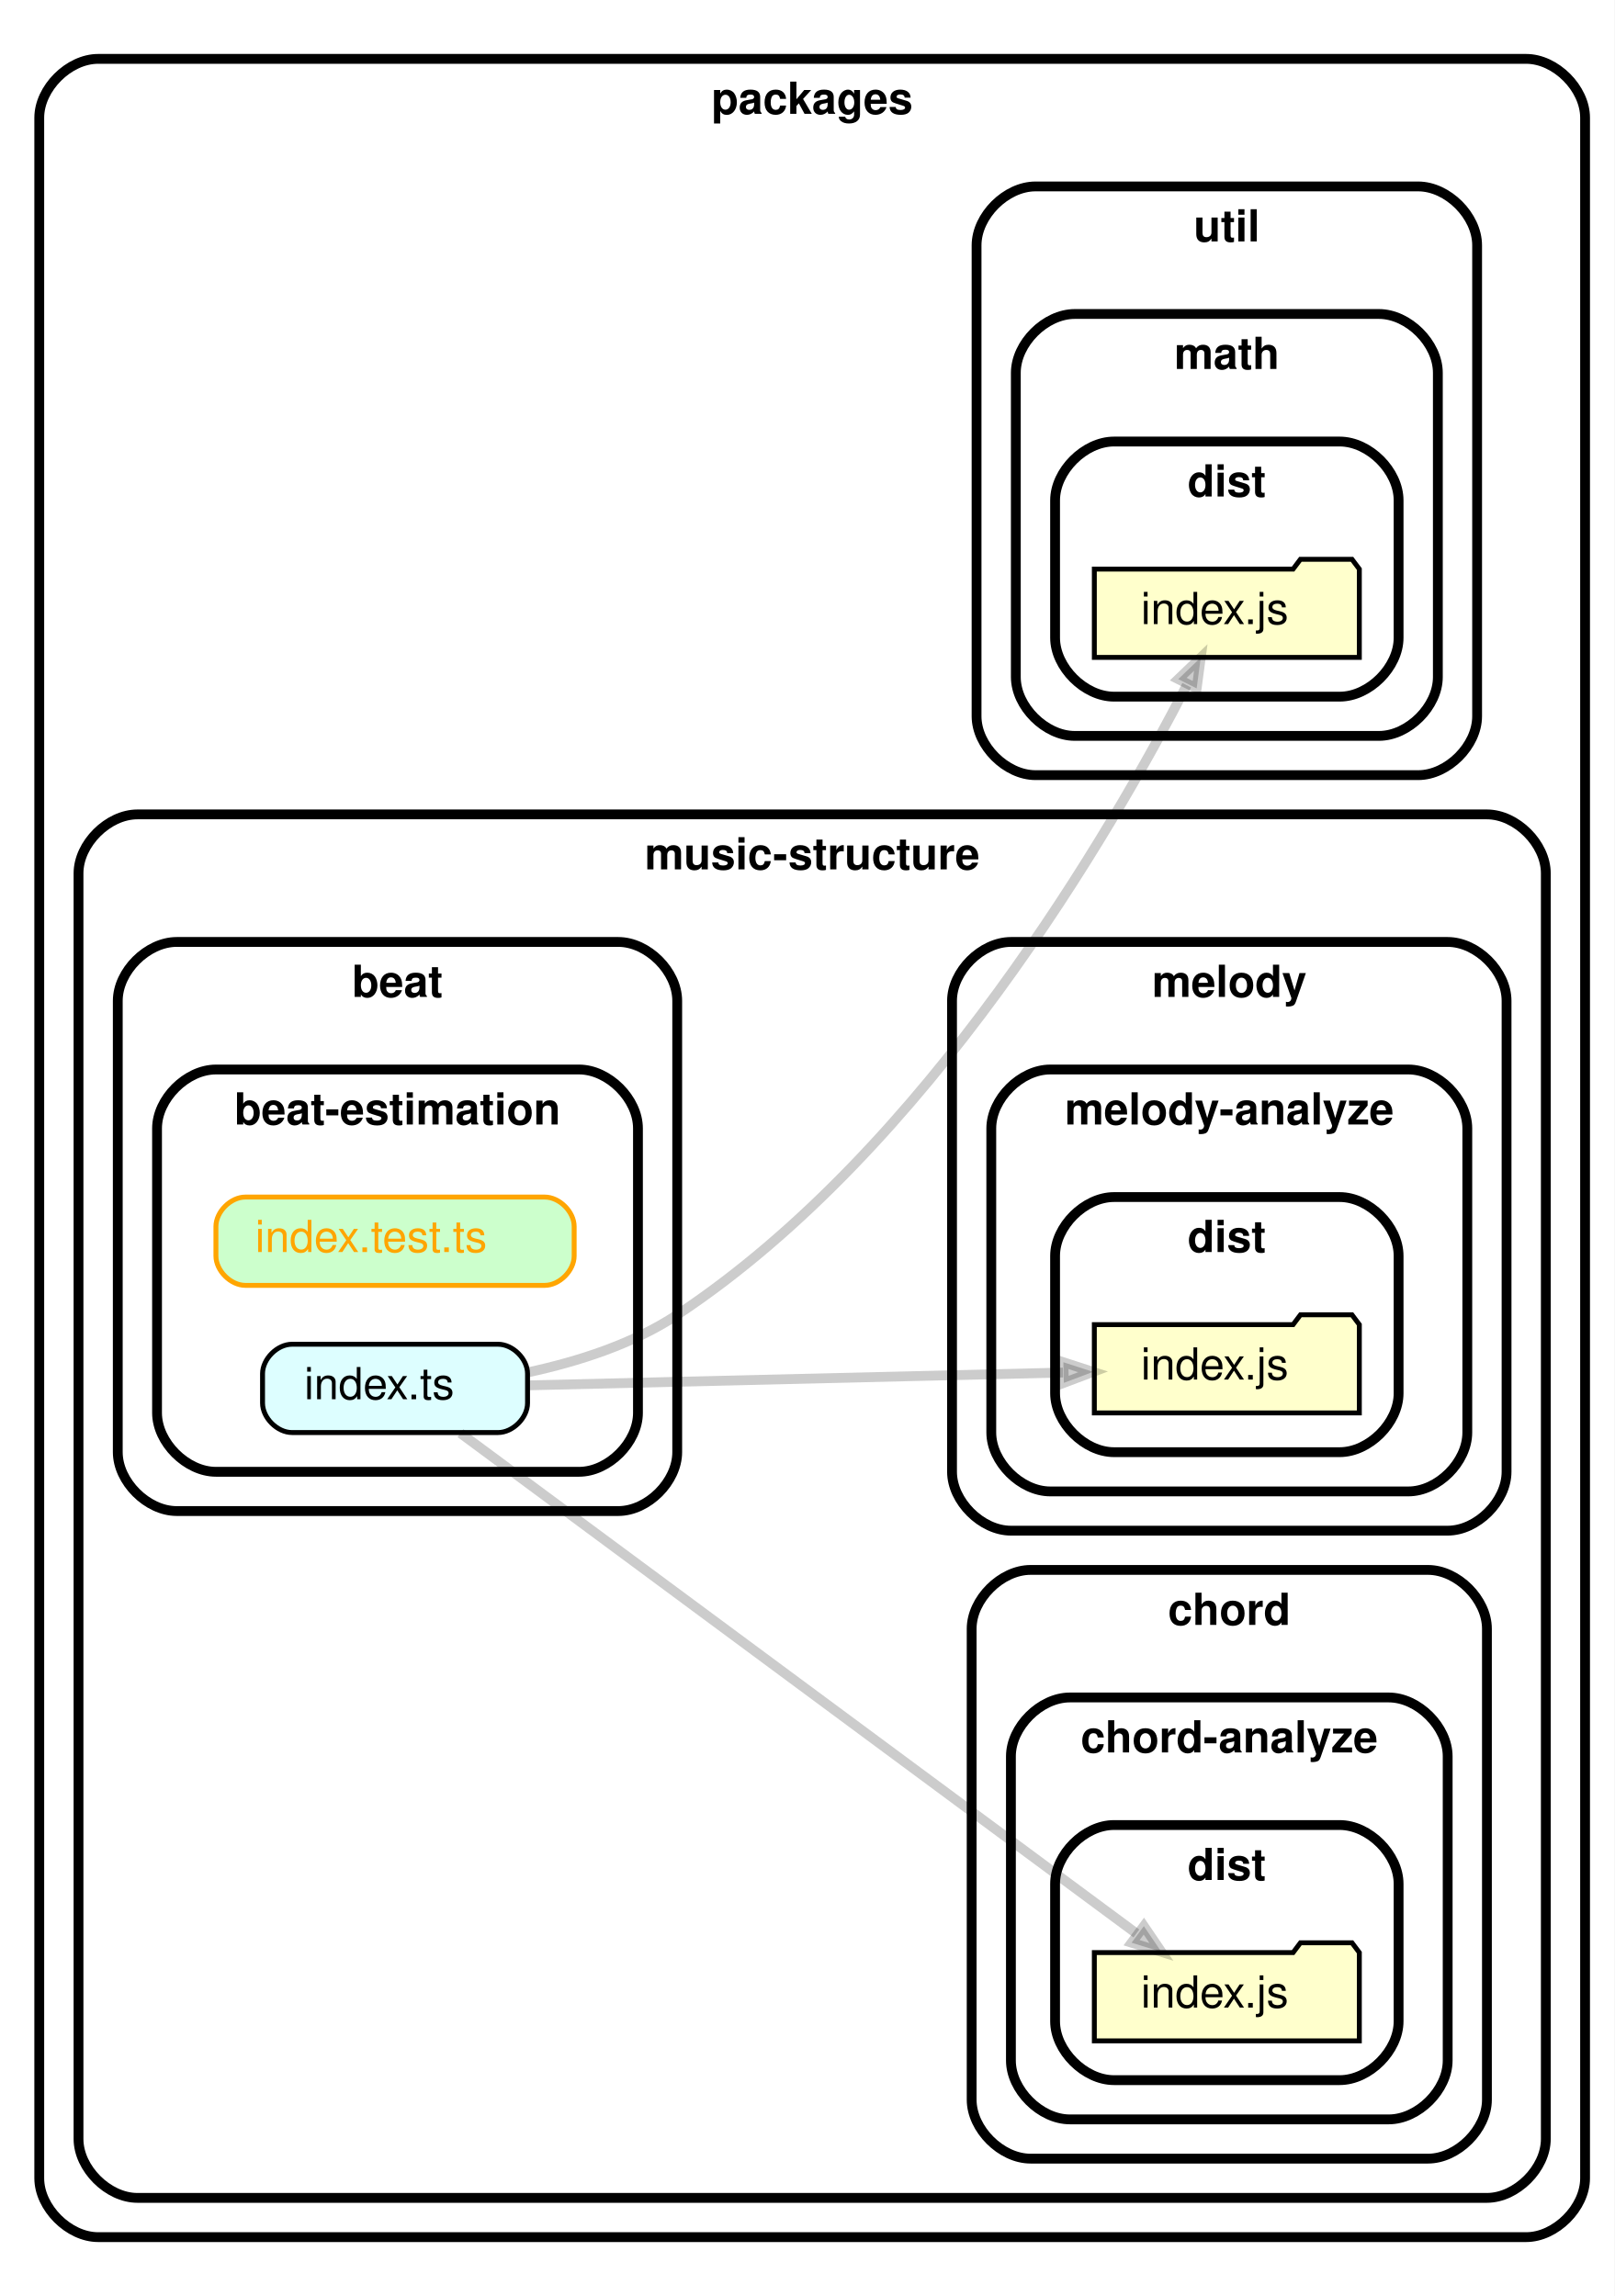
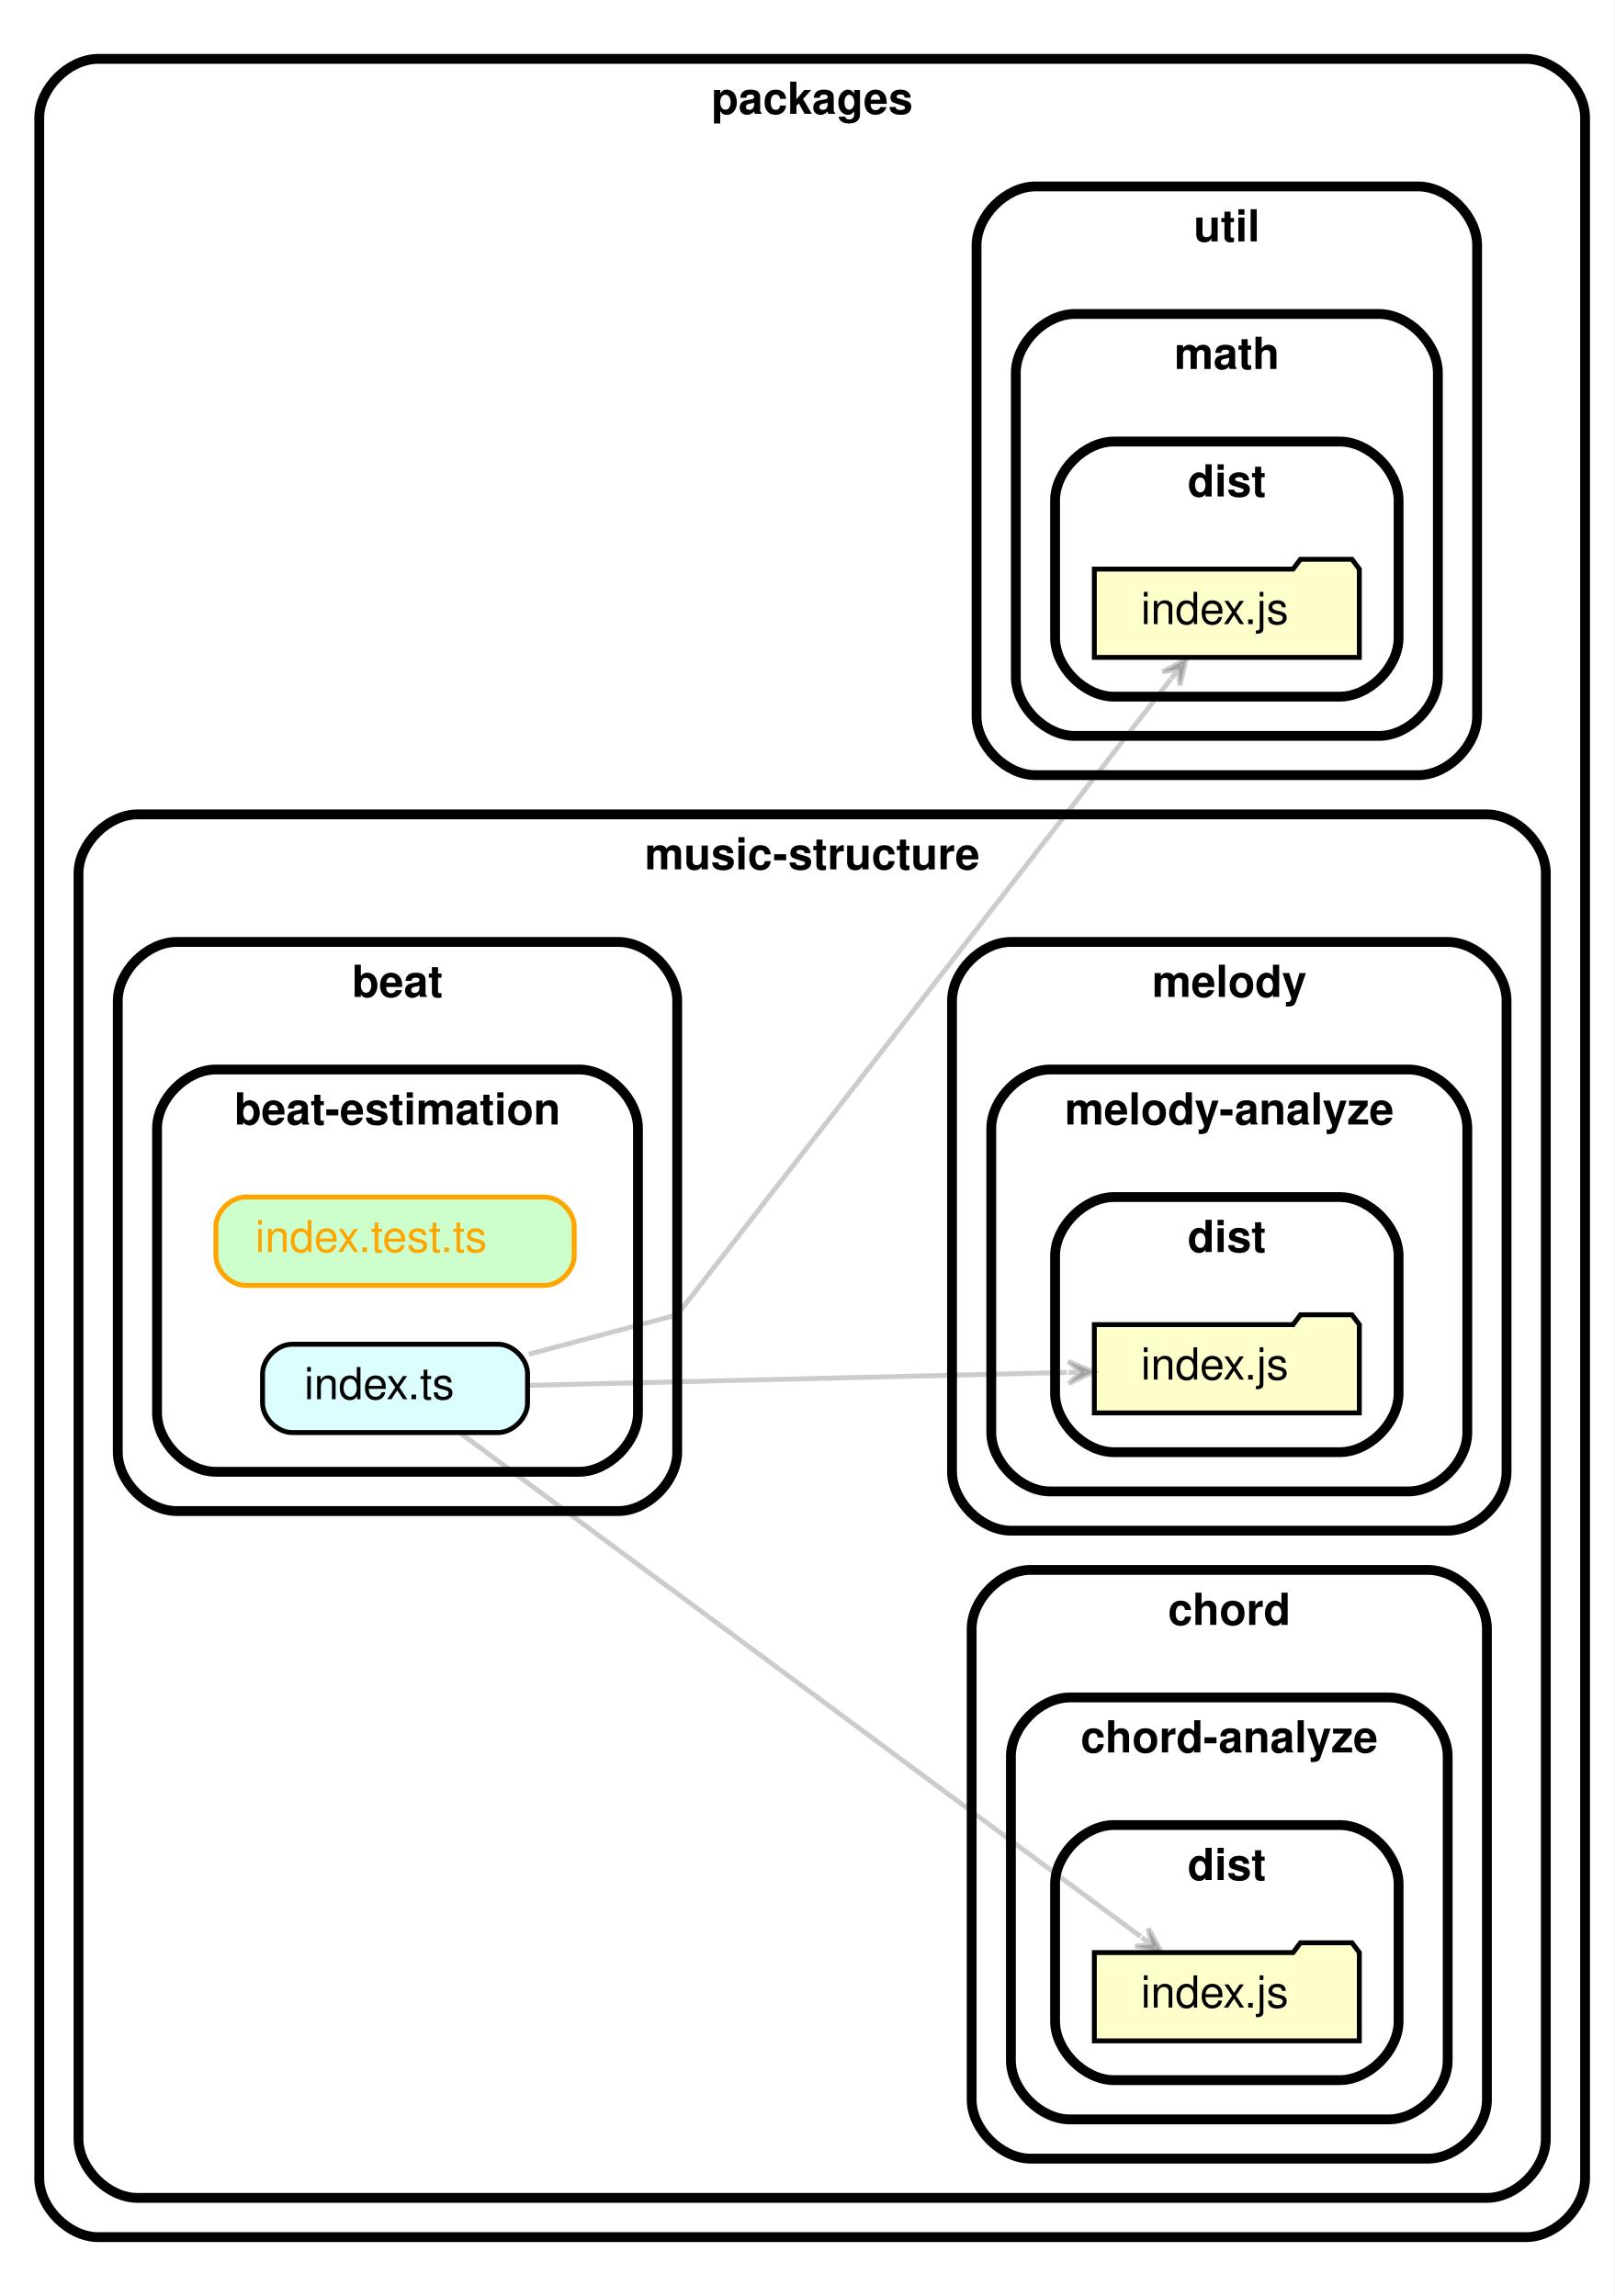
<svg xmlns="http://www.w3.org/2000/svg" xmlns:xlink="http://www.w3.org/1999/xlink" width="329pt" height="468pt" viewBox="0.00 0.00 329.00 468.00">
  <g id="graph0" class="graph" transform="scale(1 1) rotate(0) translate(4 464)">
    <polygon fill="white" stroke="transparent" points="-4,4 -4,-464 325,-464 325,4 -4,4" />
    <g id="clust1" class="cluster">
      <path fill="#ffffff" stroke="black" stroke-width="2" d="M16,-8C16,-8 307,-8 307,-8 313,-8 319,-14 319,-20 319,-20 319,-440 319,-440 319,-446 313,-452 307,-452 307,-452 16,-452 16,-452 10,-452 4,-446 4,-440 4,-440 4,-20 4,-20 4,-14 10,-8 16,-8" />
      <text text-anchor="middle" x="161.5" y="-440.8" font-family="Helvetica,sans-Serif" font-weight="bold" font-size="9.00">packages</text>
    </g>
    <g id="clust2" class="cluster">
      <path fill="#ffffff" stroke="black" stroke-width="2" d="M24,-16C24,-16 299,-16 299,-16 305,-16 311,-22 311,-28 311,-28 311,-286 311,-286 311,-292 305,-298 299,-298 299,-298 24,-298 24,-298 18,-298 12,-292 12,-286 12,-286 12,-28 12,-28 12,-22 18,-16 24,-16" />
      <text text-anchor="middle" x="161.5" y="-286.8" font-family="Helvetica,sans-Serif" font-weight="bold" font-size="9.00">music-structure</text>
    </g>
    <g id="clust3" class="cluster">
      <path fill="#ffffff" stroke="black" stroke-width="2" d="M32,-156C32,-156 122,-156 122,-156 128,-156 134,-162 134,-168 134,-168 134,-260 134,-260 134,-266 128,-272 122,-272 122,-272 32,-272 32,-272 26,-272 20,-266 20,-260 20,-260 20,-168 20,-168 20,-162 26,-156 32,-156" />
      <text text-anchor="middle" x="77" y="-260.8" font-family="Helvetica,sans-Serif" font-weight="bold" font-size="9.00">beat</text>
    </g>
    <g id="clust4" class="cluster">
      <path fill="#ffffff" stroke="black" stroke-width="2" d="M40,-164C40,-164 114,-164 114,-164 120,-164 126,-170 126,-176 126,-176 126,-234 126,-234 126,-240 120,-246 114,-246 114,-246 40,-246 40,-246 34,-246 28,-240 28,-234 28,-234 28,-176 28,-176 28,-170 34,-164 40,-164" />
      <text text-anchor="middle" x="77" y="-234.8" font-family="Helvetica,sans-Serif" font-weight="bold" font-size="9.00">beat-estimation</text>
    </g>
    <g id="clust5" class="cluster">
      <path fill="#ffffff" stroke="black" stroke-width="2" d="M206,-24C206,-24 287,-24 287,-24 293,-24 299,-30 299,-36 299,-36 299,-132 299,-132 299,-138 293,-144 287,-144 287,-144 206,-144 206,-144 200,-144 194,-138 194,-132 194,-132 194,-36 194,-36 194,-30 200,-24 206,-24" />
      <text text-anchor="middle" x="246.5" y="-132.8" font-family="Helvetica,sans-Serif" font-weight="bold" font-size="9.00">chord</text>
    </g>
    <g id="clust6" class="cluster">
      <path fill="#ffffff" stroke="black" stroke-width="2" d="M214,-32C214,-32 279,-32 279,-32 285,-32 291,-38 291,-44 291,-44 291,-106 291,-106 291,-112 285,-118 279,-118 279,-118 214,-118 214,-118 208,-118 202,-112 202,-106 202,-106 202,-44 202,-44 202,-38 208,-32 214,-32" />
      <text text-anchor="middle" x="246.5" y="-106.8" font-family="Helvetica,sans-Serif" font-weight="bold" font-size="9.00">chord-analyze</text>
    </g>
    <g id="clust7" class="cluster">
      <path fill="#ffffff" stroke="black" stroke-width="2" d="M223,-40C223,-40 269,-40 269,-40 275,-40 281,-46 281,-52 281,-52 281,-80 281,-80 281,-86 275,-92 269,-92 269,-92 223,-92 223,-92 217,-92 211,-86 211,-80 211,-80 211,-52 211,-52 211,-46 217,-40 223,-40" />
      <text text-anchor="middle" x="246" y="-80.8" font-family="Helvetica,sans-Serif" font-weight="bold" font-size="9.00">dist</text>
    </g>
    <g id="clust8" class="cluster">
      <path fill="#ffffff" stroke="black" stroke-width="2" d="M202,-152C202,-152 291,-152 291,-152 297,-152 303,-158 303,-164 303,-164 303,-260 303,-260 303,-266 297,-272 291,-272 291,-272 202,-272 202,-272 196,-272 190,-266 190,-260 190,-260 190,-164 190,-164 190,-158 196,-152 202,-152" />
      <text text-anchor="middle" x="246.5" y="-260.8" font-family="Helvetica,sans-Serif" font-weight="bold" font-size="9.00">melody</text>
    </g>
    <g id="clust9" class="cluster">
      <path fill="#ffffff" stroke="black" stroke-width="2" d="M210,-160C210,-160 283,-160 283,-160 289,-160 295,-166 295,-172 295,-172 295,-234 295,-234 295,-240 289,-246 283,-246 283,-246 210,-246 210,-246 204,-246 198,-240 198,-234 198,-234 198,-172 198,-172 198,-166 204,-160 210,-160" />
      <text text-anchor="middle" x="246.5" y="-234.8" font-family="Helvetica,sans-Serif" font-weight="bold" font-size="9.00">melody-analyze</text>
    </g>
    <g id="clust10" class="cluster">
      <path fill="#ffffff" stroke="black" stroke-width="2" d="M223,-168C223,-168 269,-168 269,-168 275,-168 281,-174 281,-180 281,-180 281,-208 281,-208 281,-214 275,-220 269,-220 269,-220 223,-220 223,-220 217,-220 211,-214 211,-208 211,-208 211,-180 211,-180 211,-174 217,-168 223,-168" />
      <text text-anchor="middle" x="246" y="-208.8" font-family="Helvetica,sans-Serif" font-weight="bold" font-size="9.00">dist</text>
    </g>
    <g id="clust11" class="cluster">
      <path fill="#ffffff" stroke="black" stroke-width="2" d="M207,-306C207,-306 285,-306 285,-306 291,-306 297,-312 297,-318 297,-318 297,-414 297,-414 297,-420 291,-426 285,-426 285,-426 207,-426 207,-426 201,-426 195,-420 195,-414 195,-414 195,-318 195,-318 195,-312 201,-306 207,-306" />
      <text text-anchor="middle" x="246" y="-414.8" font-family="Helvetica,sans-Serif" font-weight="bold" font-size="9.00">util</text>
    </g>
    <g id="clust12" class="cluster">
      <path fill="#ffffff" stroke="black" stroke-width="2" d="M215,-314C215,-314 277,-314 277,-314 283,-314 289,-320 289,-326 289,-326 289,-388 289,-388 289,-394 283,-400 277,-400 277,-400 215,-400 215,-400 209,-400 203,-394 203,-388 203,-388 203,-326 203,-326 203,-320 209,-314 215,-314" />
      <text text-anchor="middle" x="246" y="-388.8" font-family="Helvetica,sans-Serif" font-weight="bold" font-size="9.00">math</text>
    </g>
    <g id="clust13" class="cluster">
      <path fill="#ffffff" stroke="black" stroke-width="2" d="M223,-322C223,-322 269,-322 269,-322 275,-322 281,-328 281,-334 281,-334 281,-362 281,-362 281,-368 275,-374 269,-374 269,-374 223,-374 223,-374 217,-374 211,-368 211,-362 211,-362 211,-334 211,-334 211,-328 217,-322 223,-322" />
      <text text-anchor="middle" x="246" y="-362.8" font-family="Helvetica,sans-Serif" font-weight="bold" font-size="9.00">dist</text>
    </g>
    <g id="node1" class="node">
      <g id="a_node1">
        <a xlink:href="packages/music-structure/beat/beat-estimation/index.test.ts" xlink:title="no-orphans">
          <path fill="#ccffcc" stroke="orange" d="M107,-220C107,-220 46,-220 46,-220 43,-220 40,-217 40,-214 40,-214 40,-208 40,-208 40,-205 43,-202 46,-202 46,-202 107,-202 107,-202 110,-202 113,-205 113,-208 113,-208 113,-214 113,-214 113,-217 110,-220 107,-220" />
          <text text-anchor="start" x="48" y="-208.8" font-family="Helvetica,sans-Serif" font-size="9.00" fill="orange">index.test.ts</text>
        </a>
      </g>
    </g>
    <g id="node2" class="node">
      <g id="a_node2">
        <a xlink:href="packages/music-structure/beat/beat-estimation/index.ts" xlink:title="index.ts">
          <path fill="#ddfeff" stroke="black" d="M97.5,-190C97.5,-190 55.5,-190 55.5,-190 52.5,-190 49.5,-187 49.5,-184 49.5,-184 49.5,-178 49.5,-178 49.5,-175 52.5,-172 55.5,-172 55.5,-172 97.5,-172 97.5,-172 100.5,-172 103.5,-175 103.5,-178 103.5,-178 103.5,-184 103.5,-184 103.5,-187 100.5,-190 97.5,-190" />
          <text text-anchor="start" x="58" y="-178.8" font-family="Helvetica,sans-Serif" font-size="9.00">index.ts</text>
        </a>
      </g>
    </g>
    <g id="node3" class="node">
      <g id="a_node3">
        <a xlink:href="packages/music-structure/chord/chord-analyze/dist/index.js" xlink:title="index.js">
          <polygon fill="#ffffcc" stroke="black" points="273,-66 271.5,-68 261,-68 259.5,-66 219,-66 219,-48 273,-48 273,-66" />
          <text text-anchor="start" x="228.5" y="-54.8" font-family="Helvetica,sans-Serif" font-size="9.00">index.js</text>
        </a>
      </g>
    </g>
    <g id="edge1" class="edge">
-       <path fill="none" stroke="#000000" stroke-width="2" stroke-opacity="0.2" d="M89.82,-171.88C119.22,-150.12 193.58,-95.06 227.57,-69.9" />
-       <polygon fill="#000000" fill-opacity="0.2" stroke="#000000" stroke-width="2" stroke-opacity="0.2" points="229.09,-71.39 232.67,-66.13 226.59,-68.01 229.09,-71.39" />
+       <path fill="none" stroke="#000000" stroke-opacity="0.2" d="M89.82,-171.88C119.46,-149.94 194.81,-94.15 228.4,-69.29" />
+       <polygon fill="#000000" fill-opacity="0.2" stroke="#000000" stroke-opacity="0.2" points="232.67,-66.13 229.99,-70.91 230.66,-67.62 228.65,-69.11 228.65,-69.11 228.65,-69.11 230.66,-67.62 227.31,-67.3 232.67,-66.13 232.67,-66.13" />
    </g>
    <g id="node4" class="node">
      <g id="a_node4">
        <a xlink:href="packages/util/math/dist/index.js" xlink:title="index.js">
          <polygon fill="#ffffcc" stroke="black" points="273,-348 271.5,-350 261,-350 259.5,-348 219,-348 219,-330 273,-330 273,-348" />
          <text text-anchor="start" x="228.5" y="-336.8" font-family="Helvetica,sans-Serif" font-size="9.00">index.js</text>
        </a>
      </g>
    </g>
    <g id="edge2" class="edge">
-       <path fill="none" stroke="#000000" stroke-width="2" stroke-opacity="0.2" d="M103.72,-184.3C113.8,-186.47 125.03,-190.06 134,-196 185.12,-229.87 222.8,-295.18 237.83,-324.33" />
-       <polygon fill="#000000" fill-opacity="0.2" stroke="#000000" stroke-width="2" stroke-opacity="0.2" points="236.1,-325.57 240.69,-329.98 239.85,-323.68 236.1,-325.57" />
+       <path fill="none" stroke="#000000" stroke-opacity="0.2" d="M103.77,-187.97C118.52,-191.89 134,-196 134,-196 134,-196 206.97,-290.01 234.58,-325.58" />
+       <polygon fill="#000000" fill-opacity="0.2" stroke="#000000" stroke-opacity="0.2" points="237.72,-329.62 232.87,-327.05 236.18,-327.64 234.65,-325.67 234.65,-325.67 234.65,-325.67 236.18,-327.64 236.43,-324.29 237.72,-329.62 237.72,-329.62" />
    </g>
    <g id="node5" class="node">
      <g id="a_node5">
        <a xlink:href="packages/music-structure/melody/melody-analyze/dist/index.js" xlink:title="index.js">
          <polygon fill="#ffffcc" stroke="black" points="273,-194 271.5,-196 261,-196 259.5,-194 219,-194 219,-176 273,-176 273,-194" />
          <text text-anchor="start" x="228.5" y="-182.8" font-family="Helvetica,sans-Serif" font-size="9.00">index.js</text>
        </a>
      </g>
    </g>
    <g id="edge3" class="edge">
-       <path fill="none" stroke="#000000" stroke-width="2" stroke-opacity="0.2" d="M103.67,-181.62C133.09,-182.33 180.87,-183.47 212.61,-184.23" />
-       <polygon fill="#000000" fill-opacity="0.2" stroke="#000000" stroke-width="2" stroke-opacity="0.2" points="212.69,-186.33 218.74,-184.37 212.79,-182.13 212.69,-186.33" />
+       <path fill="none" stroke="#000000" stroke-opacity="0.2" d="M103.67,-181.62C133.33,-182.33 181.66,-183.49 213.4,-184.25" />
+       <polygon fill="#000000" fill-opacity="0.2" stroke="#000000" stroke-opacity="0.2" points="218.74,-184.37 213.68,-186.5 216.24,-184.31 213.74,-184.25 213.74,-184.25 213.74,-184.25 216.24,-184.31 213.79,-182 218.74,-184.37 218.74,-184.37" />
    </g>
  </g>
</svg>
